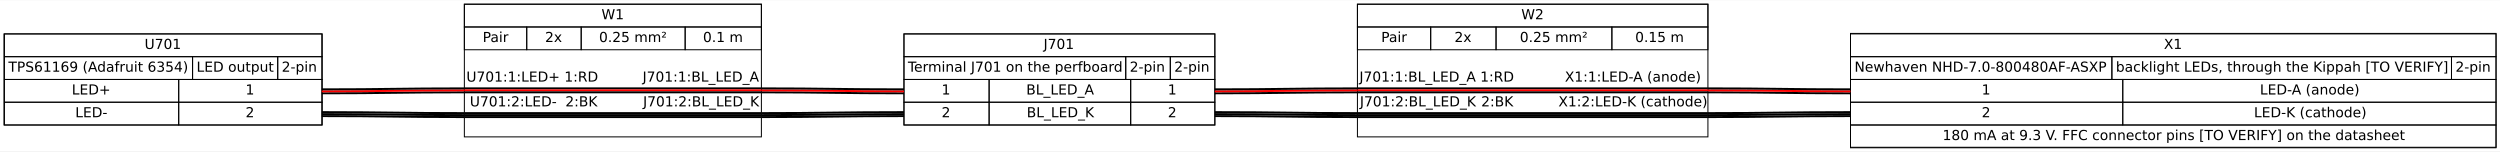
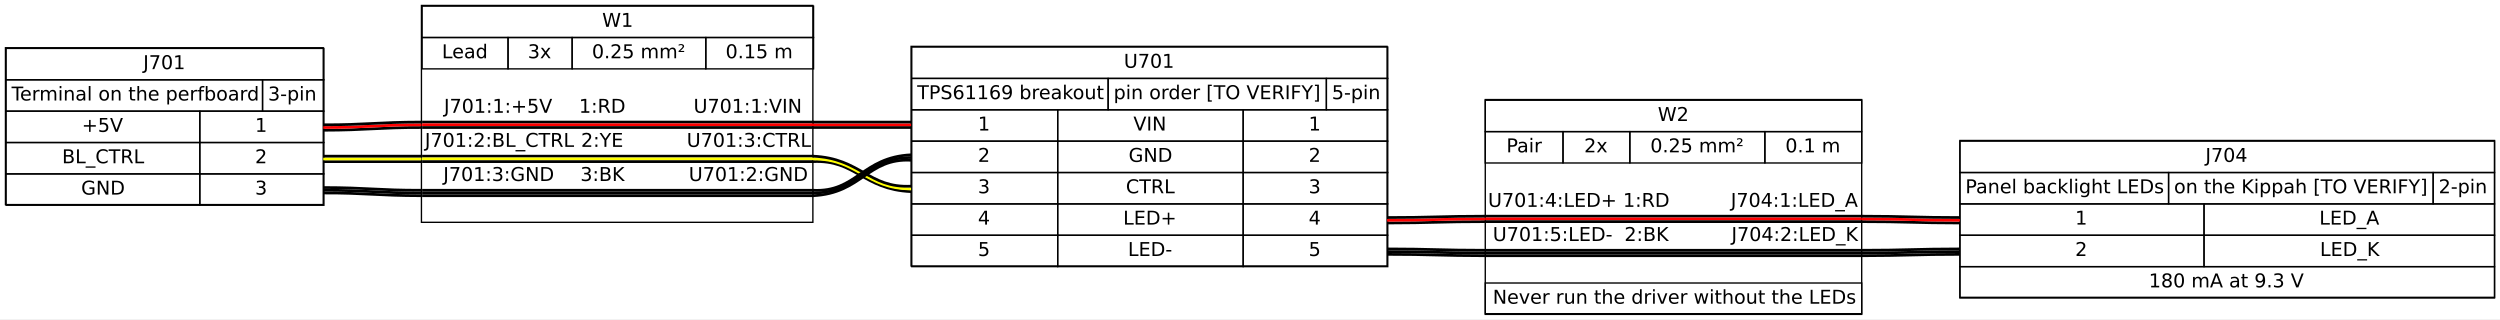
- <svg xmlns="http://www.w3.org/2000/svg" width="2525pt" height="153pt" viewBox="0.00 0.00 2525.00 152.50">
-   <g id="graph0" class="graph" transform="scale(1 1) rotate(0) translate(4 148.5)">
-     <polygon fill="#ffffff" stroke="transparent" points="-4,4 -4,-148.5 2521,-148.5 2521,4 -4,4" />
+ <svg xmlns="http://www.w3.org/2000/svg" width="1833pt" height="234pt" viewBox="0.00 0.00 1833.00 234.00">
+   <g id="graph0" class="graph" transform="scale(1 1) rotate(0) translate(4 230)">
+     <polygon fill="#ffffff" stroke="transparent" points="-4,4 -4,-230 1829,-230 1829,4 -4,4" />
    <g id="node1" class="node">
-       <polygon fill="#ffffff" stroke="black" points="321,-114.5 0,-114.5 0,-22.5 321,-22.5 321,-114.5" />
-       <polygon fill="none" stroke="black" points="0.5,-91.5 0.5,-114.5 321.5,-114.5 321.5,-91.5 0.5,-91.5" />
-       <text text-anchor="start" x="142" y="-99.3" font-family="DejaVu Sans" font-size="14.00">U701</text>
-       <polygon fill="none" stroke="black" points="0.5,-68.5 0.5,-91.5 190.5,-91.5 190.5,-68.5 0.5,-68.5" />
-       <text text-anchor="start" x="4.5" y="-76.3" font-family="DejaVu Sans" font-size="14.00">TPS61169 (Adafruit 6354)</text>
-       <polygon fill="none" stroke="black" points="190.5,-68.5 190.5,-91.5 276.5,-91.5 276.5,-68.5 190.5,-68.5" />
-       <text text-anchor="start" x="194.5" y="-76.3" font-family="DejaVu Sans" font-size="14.00">LED output</text>
-       <polygon fill="none" stroke="black" points="276.5,-68.5 276.5,-91.5 321.5,-91.5 321.5,-68.5 276.5,-68.5" />
-       <text text-anchor="start" x="280.5" y="-76.3" font-family="DejaVu Sans" font-size="14.00">2-pin</text>
-       <polygon fill="none" stroke="black" points="0.5,-45.5 0.5,-68.5 176.5,-68.5 176.5,-45.5 0.5,-45.5" />
-       <text text-anchor="start" x="68.5" y="-53.3" font-family="DejaVu Sans" font-size="14.00">LED+</text>
-       <polygon fill="none" stroke="black" points="176.5,-45.5 176.5,-68.5 321.5,-68.5 321.5,-45.5 176.5,-45.5" />
-       <text text-anchor="start" x="244" y="-53.3" font-family="DejaVu Sans" font-size="14.00">1</text>
-       <polygon fill="none" stroke="black" points="0.5,-22.5 0.5,-45.5 176.5,-45.5 176.5,-22.5 0.5,-22.5" />
-       <text text-anchor="start" x="72" y="-30.3" font-family="DejaVu Sans" font-size="14.00">LED-</text>
-       <polygon fill="none" stroke="black" points="176.5,-22.5 176.5,-45.5 321.5,-45.5 321.5,-22.5 176.5,-22.5" />
-       <text text-anchor="start" x="244" y="-30.3" font-family="DejaVu Sans" font-size="14.00">2</text>
+       <polygon fill="#ffffff" stroke="black" points="233,-195 0,-195 0,-80 233,-80 233,-195" />
+       <polygon fill="none" stroke="black" points="0.5,-171.5 0.5,-194.5 233.5,-194.5 233.5,-171.5 0.5,-171.5" />
+       <text text-anchor="start" x="101" y="-179.3" font-family="DejaVu Sans" font-size="14.00">J701</text>
+       <polygon fill="none" stroke="black" points="0.5,-148.5 0.5,-171.5 188.5,-171.5 188.5,-148.5 0.5,-148.5" />
+       <text text-anchor="start" x="4.5" y="-156.3" font-family="DejaVu Sans" font-size="14.00">Terminal on the perfboard</text>
+       <polygon fill="none" stroke="black" points="188.5,-148.5 188.5,-171.5 233.5,-171.5 233.5,-148.5 188.5,-148.5" />
+       <text text-anchor="start" x="192.5" y="-156.3" font-family="DejaVu Sans" font-size="14.00">3-pin</text>
+       <polygon fill="none" stroke="black" points="0.5,-125.5 0.5,-148.5 142.5,-148.5 142.5,-125.5 0.5,-125.5" />
+       <text text-anchor="start" x="56" y="-133.3" font-family="DejaVu Sans" font-size="14.00">+5V</text>
+       <polygon fill="none" stroke="black" points="142.5,-125.5 142.5,-148.5 233.5,-148.5 233.5,-125.5 142.5,-125.5" />
+       <text text-anchor="start" x="183" y="-133.3" font-family="DejaVu Sans" font-size="14.00">1</text>
+       <polygon fill="none" stroke="black" points="0.5,-102.5 0.5,-125.5 142.5,-125.5 142.5,-102.5 0.5,-102.5" />
+       <text text-anchor="start" x="41.5" y="-110.3" font-family="DejaVu Sans" font-size="14.00">BL_CTRL</text>
+       <polygon fill="none" stroke="black" points="142.5,-102.5 142.5,-125.5 233.5,-125.5 233.5,-102.5 142.5,-102.5" />
+       <text text-anchor="start" x="183" y="-110.3" font-family="DejaVu Sans" font-size="14.00">2</text>
+       <polygon fill="none" stroke="black" points="0.5,-79.5 0.5,-102.5 142.5,-102.5 142.5,-79.5 0.5,-79.5" />
+       <text text-anchor="start" x="55.5" y="-87.3" font-family="DejaVu Sans" font-size="14.00">GND</text>
+       <polygon fill="none" stroke="black" points="142.5,-79.5 142.5,-102.5 233.5,-102.5 233.5,-79.5 142.5,-79.5" />
+       <text text-anchor="start" x="183" y="-87.3" font-family="DejaVu Sans" font-size="14.00">3</text>
    </g>
    <g id="node4" class="node">
-       <polygon fill="#ffffff" stroke="black" points="765,-144.5 465,-144.5 465,-10.5 765,-10.5 765,-144.5" />
-       <polygon fill="none" stroke="black" points="465,-121.5 465,-144.5 765,-144.5 765,-121.5 465,-121.5" />
-       <text text-anchor="start" x="603.5" y="-129.3" font-family="DejaVu Sans" font-size="14.00">W1</text>
-       <polygon fill="none" stroke="black" points="465,-98.5 465,-121.5 528,-121.5 528,-98.5 465,-98.5" />
-       <text text-anchor="start" x="483.5" y="-106.3" font-family="DejaVu Sans" font-size="14.00">Pair</text>
-       <polygon fill="none" stroke="black" points="528,-98.5 528,-121.5 583,-121.5 583,-98.5 528,-98.5" />
-       <text text-anchor="start" x="546.5" y="-106.3" font-family="DejaVu Sans" font-size="14.00">2x</text>
-       <polygon fill="none" stroke="black" points="583,-98.5 583,-121.5 688,-121.5 688,-98.5 583,-98.5" />
-       <text text-anchor="start" x="601" y="-106.3" font-family="DejaVu Sans" font-size="14.00">0.25 mm²</text>
-       <polygon fill="none" stroke="black" points="688,-98.5 688,-121.5 765,-121.5 765,-98.5 688,-98.5" />
-       <text text-anchor="start" x="706" y="-106.3" font-family="DejaVu Sans" font-size="14.00">0.1 m</text>
-       <text text-anchor="start" x="512" y="-85.3" font-family="DejaVu Sans" font-size="14.00"> </text>
-       <text text-anchor="start" x="467" y="-66.3" font-family="DejaVu Sans" font-size="14.00">U701:1:LED+</text>
-       <text text-anchor="start" x="566" y="-66.3" font-family="DejaVu Sans" font-size="14.00">     1:RD    </text>
-       <text text-anchor="start" x="645" y="-66.3" font-family="DejaVu Sans" font-size="14.00">J701:1:BL_LED_A</text>
-       <polygon fill="#000000" stroke="transparent" points="465,-58.5 465,-60.5 765,-60.5 765,-58.5 465,-58.5" />
-       <polygon fill="#ff0000" stroke="transparent" points="465,-56.5 465,-58.5 765,-58.5 765,-56.5 465,-56.5" />
-       <polygon fill="#000000" stroke="transparent" points="465,-54.5 465,-56.5 765,-56.5 765,-54.5 465,-54.5" />
-       <text text-anchor="start" x="470.5" y="-41.3" font-family="DejaVu Sans" font-size="14.00">U701:2:LED-</text>
-       <text text-anchor="start" x="567" y="-41.3" font-family="DejaVu Sans" font-size="14.00">     2:BK    </text>
-       <text text-anchor="start" x="645.5" y="-41.3" font-family="DejaVu Sans" font-size="14.00">J701:2:BL_LED_K</text>
-       <polygon fill="#000000" stroke="transparent" points="465,-33.5 465,-35.5 765,-35.5 765,-33.5 465,-33.5" />
-       <polygon fill="#000000" stroke="transparent" points="465,-31.5 465,-33.5 765,-33.5 765,-31.5 465,-31.5" />
-       <polygon fill="#000000" stroke="transparent" points="465,-29.5 465,-31.5 765,-31.5 765,-29.5 465,-29.5" />
-       <text text-anchor="start" x="512" y="-16.3" font-family="DejaVu Sans" font-size="14.00"> </text>
+       <polygon fill="#ffffff" stroke="black" points="592,-226 305,-226 305,-67 592,-67 592,-226" />
+       <polygon fill="none" stroke="black" points="305.5,-202.5 305.5,-225.5 592.5,-225.5 592.5,-202.5 305.5,-202.5" />
+       <text text-anchor="start" x="437.5" y="-210.3" font-family="DejaVu Sans" font-size="14.00">W1</text>
+       <polygon fill="none" stroke="black" points="305.5,-179.5 305.5,-202.5 368.5,-202.5 368.5,-179.5 305.5,-179.5" />
+       <text text-anchor="start" x="320" y="-187.3" font-family="DejaVu Sans" font-size="14.00">Lead</text>
+       <polygon fill="none" stroke="black" points="368.5,-179.5 368.5,-202.5 415.5,-202.5 415.5,-179.5 368.5,-179.5" />
+       <text text-anchor="start" x="383" y="-187.3" font-family="DejaVu Sans" font-size="14.00">3x</text>
+       <polygon fill="none" stroke="black" points="415.5,-179.5 415.5,-202.5 513.5,-202.5 513.5,-179.5 415.5,-179.5" />
+       <text text-anchor="start" x="430" y="-187.3" font-family="DejaVu Sans" font-size="14.00">0.25 mm²</text>
+       <polygon fill="none" stroke="black" points="513.5,-179.5 513.5,-202.5 592.5,-202.5 592.5,-179.5 513.5,-179.5" />
+       <text text-anchor="start" x="528" y="-187.3" font-family="DejaVu Sans" font-size="14.00">0.15 m</text>
+       <text text-anchor="start" x="359.5" y="-166.3" font-family="DejaVu Sans" font-size="14.00"> </text>
+       <text text-anchor="start" x="321.5" y="-147.3" font-family="DejaVu Sans" font-size="14.00">J701:1:+5V</text>
+       <text text-anchor="start" x="420.5" y="-147.3" font-family="DejaVu Sans" font-size="14.00">     1:RD    </text>
+       <text text-anchor="start" x="504.5" y="-147.3" font-family="DejaVu Sans" font-size="14.00">U701:1:VIN</text>
+       <polygon fill="#000000" stroke="transparent" points="305.5,-139.5 305.5,-141.5 592.5,-141.5 592.5,-139.5 305.5,-139.5" />
+       <polygon fill="#ff0000" stroke="transparent" points="305.5,-137.5 305.5,-139.5 592.5,-139.5 592.5,-137.5 305.5,-137.5" />
+       <polygon fill="#000000" stroke="transparent" points="305.5,-135.5 305.5,-137.5 592.5,-137.5 592.5,-135.5 305.5,-135.5" />
+       <text text-anchor="start" x="307.5" y="-122.3" font-family="DejaVu Sans" font-size="14.00">J701:2:BL_CTRL</text>
+       <text text-anchor="start" x="422" y="-122.3" font-family="DejaVu Sans" font-size="14.00">     2:YE    </text>
+       <text text-anchor="start" x="499.5" y="-122.3" font-family="DejaVu Sans" font-size="14.00">U701:3:CTRL</text>
+       <polygon fill="#000000" stroke="transparent" points="305.5,-114.5 305.5,-116.5 592.5,-116.5 592.5,-114.5 305.5,-114.5" />
+       <polygon fill="#ffff00" stroke="transparent" points="305.5,-112.5 305.5,-114.5 592.5,-114.5 592.5,-112.5 305.5,-112.5" />
+       <polygon fill="#000000" stroke="transparent" points="305.5,-110.5 305.5,-112.5 592.5,-112.5 592.5,-110.5 305.5,-110.5" />
+       <text text-anchor="start" x="321" y="-97.3" font-family="DejaVu Sans" font-size="14.00">J701:3:GND</text>
+       <text text-anchor="start" x="421.5" y="-97.3" font-family="DejaVu Sans" font-size="14.00">     3:BK    </text>
+       <text text-anchor="start" x="501" y="-97.3" font-family="DejaVu Sans" font-size="14.00">U701:2:GND</text>
+       <polygon fill="#000000" stroke="transparent" points="305.5,-89.5 305.5,-91.5 592.5,-91.5 592.5,-89.5 305.5,-89.5" />
+       <polygon fill="#000000" stroke="transparent" points="305.5,-87.5 305.5,-89.5 592.5,-89.5 592.5,-87.5 305.5,-87.5" />
+       <polygon fill="#000000" stroke="transparent" points="305.5,-85.5 305.5,-87.5 592.5,-87.5 592.5,-85.5 305.5,-85.5" />
+       <text text-anchor="start" x="359.5" y="-72.3" font-family="DejaVu Sans" font-size="14.00"> </text>
    </g>
    <g id="edge1" class="edge">
-       <path fill="none" stroke="#000000" stroke-width="2" d="M321,-54.5C385.13,-54.5 401.12,-55.5 465,-55.5" />
-       <path fill="none" stroke="#ff0000" stroke-width="2" d="M321,-56.5C385,-56.5 401,-57.5 465,-57.5" />
-       <path fill="none" stroke="#000000" stroke-width="2" d="M321,-58.5C384.88,-58.5 400.87,-59.5 465,-59.5" />
+       <path fill="none" stroke="#000000" stroke-width="2" d="M233,-134.5C265.5,-134.56 273.47,-136.56 305,-136.5" />
+       <path fill="none" stroke="#ff0000" stroke-width="2" d="M233,-136.5C265.01,-136.5 272.99,-138.5 305,-138.5" />
+       <path fill="none" stroke="#000000" stroke-width="2" d="M233,-138.5C264.53,-138.44 272.5,-140.44 305,-140.5" />
    </g>
    <g id="edge3" class="edge">
-       <path fill="none" stroke="#000000" stroke-width="2" d="M321,-31.5C384.88,-31.5 400.87,-30.5 465,-30.5" />
-       <path fill="none" stroke="#000000" stroke-width="2" d="M321,-33.5C385,-33.5 401,-32.5 465,-32.5" />
-       <path fill="none" stroke="#000000" stroke-width="2" d="M321,-35.5C385.13,-35.5 401.12,-34.5 465,-34.5" />
+       <path fill="none" stroke="#000000" stroke-width="2" d="M233,-111.5C265,-111.5 273,-111.5 305,-111.5" />
+       <path fill="none" stroke="#ffff00" stroke-width="2" d="M233,-113.5C265,-113.5 273,-113.5 305,-113.5" />
+       <path fill="none" stroke="#000000" stroke-width="2" d="M233,-115.5C265,-115.5 273,-115.5 305,-115.5" />
+     </g>
+     <g id="edge5" class="edge">
+       <path fill="none" stroke="#000000" stroke-width="2" d="M233,-88.5C264.53,-88.56 272.5,-86.56 305,-86.5" />
+       <path fill="none" stroke="#000000" stroke-width="2" d="M233,-90.5C265.01,-90.5 272.99,-88.5 305,-88.5" />
+       <path fill="none" stroke="#000000" stroke-width="2" d="M233,-92.5C265.5,-92.44 273.47,-90.44 305,-90.5" />
    </g>
    <g id="node2" class="node">
-       <polygon fill="#ffffff" stroke="black" points="1223,-114.5 909,-114.5 909,-22.5 1223,-22.5 1223,-114.5" />
-       <polygon fill="none" stroke="black" points="909,-91.5 909,-114.5 1223,-114.5 1223,-91.5 909,-91.5" />
-       <text text-anchor="start" x="1050" y="-99.3" font-family="DejaVu Sans" font-size="14.00">J701</text>
-       <polygon fill="none" stroke="black" points="909,-68.5 909,-91.5 1133,-91.5 1133,-68.5 909,-68.5" />
-       <text text-anchor="start" x="913" y="-76.3" font-family="DejaVu Sans" font-size="14.00">Terminal J701 on the perfboard</text>
-       <polygon fill="none" stroke="black" points="1133,-68.5 1133,-91.5 1178,-91.5 1178,-68.5 1133,-68.5" />
-       <text text-anchor="start" x="1137" y="-76.3" font-family="DejaVu Sans" font-size="14.00">2-pin</text>
-       <polygon fill="none" stroke="black" points="1178,-68.5 1178,-91.5 1223,-91.5 1223,-68.5 1178,-68.5" />
-       <text text-anchor="start" x="1182" y="-76.3" font-family="DejaVu Sans" font-size="14.00">2-pin</text>
-       <polygon fill="none" stroke="black" points="909,-45.5 909,-68.5 995,-68.5 995,-45.5 909,-45.5" />
-       <text text-anchor="start" x="947" y="-53.3" font-family="DejaVu Sans" font-size="14.00">1</text>
-       <polygon fill="none" stroke="black" points="995,-45.5 995,-68.5 1138,-68.5 1138,-45.5 995,-45.5" />
-       <text text-anchor="start" x="1032.5" y="-53.3" font-family="DejaVu Sans" font-size="14.00">BL_LED_A</text>
-       <polygon fill="none" stroke="black" points="1138,-45.5 1138,-68.5 1223,-68.5 1223,-45.5 1138,-45.5" />
-       <text text-anchor="start" x="1175.5" y="-53.3" font-family="DejaVu Sans" font-size="14.00">1</text>
-       <polygon fill="none" stroke="black" points="909,-22.5 909,-45.5 995,-45.5 995,-22.5 909,-22.5" />
-       <text text-anchor="start" x="947" y="-30.3" font-family="DejaVu Sans" font-size="14.00">2</text>
-       <polygon fill="none" stroke="black" points="995,-22.5 995,-45.5 1138,-45.5 1138,-22.5 995,-22.5" />
-       <text text-anchor="start" x="1033" y="-30.3" font-family="DejaVu Sans" font-size="14.00">BL_LED_K</text>
-       <polygon fill="none" stroke="black" points="1138,-22.5 1138,-45.5 1223,-45.5 1223,-22.5 1138,-22.5" />
-       <text text-anchor="start" x="1175.5" y="-30.3" font-family="DejaVu Sans" font-size="14.00">2</text>
+       <polygon fill="#ffffff" stroke="black" points="1013,-196 664,-196 664,-35 1013,-35 1013,-196" />
+       <polygon fill="none" stroke="black" points="664.5,-172.5 664.5,-195.5 1013.5,-195.5 1013.5,-172.5 664.5,-172.5" />
+       <text text-anchor="start" x="820" y="-180.3" font-family="DejaVu Sans" font-size="14.00">U701</text>
+       <polygon fill="none" stroke="black" points="664.5,-149.5 664.5,-172.5 808.5,-172.5 808.5,-149.5 664.5,-149.5" />
+       <text text-anchor="start" x="668.5" y="-157.3" font-family="DejaVu Sans" font-size="14.00">TPS61169 breakout</text>
+       <polygon fill="none" stroke="black" points="808.5,-149.5 808.5,-172.5 968.5,-172.5 968.5,-149.5 808.5,-149.5" />
+       <text text-anchor="start" x="812.5" y="-157.3" font-family="DejaVu Sans" font-size="14.00">pin order [TO VERIFY]</text>
+       <polygon fill="none" stroke="black" points="968.5,-149.5 968.5,-172.5 1013.5,-172.5 1013.5,-149.5 968.5,-149.5" />
+       <text text-anchor="start" x="972.5" y="-157.3" font-family="DejaVu Sans" font-size="14.00">5-pin</text>
+       <polygon fill="none" stroke="black" points="664.5,-126.5 664.5,-149.5 771.5,-149.5 771.5,-126.5 664.5,-126.5" />
+       <text text-anchor="start" x="713" y="-134.3" font-family="DejaVu Sans" font-size="14.00">1</text>
+       <polygon fill="none" stroke="black" points="771.5,-126.5 771.5,-149.5 907.5,-149.5 907.5,-126.5 771.5,-126.5" />
+       <text text-anchor="start" x="827" y="-134.3" font-family="DejaVu Sans" font-size="14.00">VIN</text>
+       <polygon fill="none" stroke="black" points="907.5,-126.5 907.5,-149.5 1013.5,-149.5 1013.5,-126.5 907.5,-126.5" />
+       <text text-anchor="start" x="955.5" y="-134.3" font-family="DejaVu Sans" font-size="14.00">1</text>
+       <polygon fill="none" stroke="black" points="664.5,-103.5 664.5,-126.5 771.5,-126.5 771.5,-103.5 664.5,-103.5" />
+       <text text-anchor="start" x="713" y="-111.3" font-family="DejaVu Sans" font-size="14.00">2</text>
+       <polygon fill="none" stroke="black" points="771.5,-103.5 771.5,-126.5 907.5,-126.5 907.5,-103.5 771.5,-103.5" />
+       <text text-anchor="start" x="823.5" y="-111.3" font-family="DejaVu Sans" font-size="14.00">GND</text>
+       <polygon fill="none" stroke="black" points="907.5,-103.5 907.5,-126.5 1013.5,-126.5 1013.5,-103.5 907.5,-103.5" />
+       <text text-anchor="start" x="955.5" y="-111.3" font-family="DejaVu Sans" font-size="14.00">2</text>
+       <polygon fill="none" stroke="black" points="664.5,-80.5 664.5,-103.5 771.5,-103.5 771.5,-80.5 664.5,-80.5" />
+       <text text-anchor="start" x="713" y="-88.3" font-family="DejaVu Sans" font-size="14.00">3</text>
+       <polygon fill="none" stroke="black" points="771.5,-80.5 771.5,-103.5 907.5,-103.5 907.5,-80.5 771.5,-80.5" />
+       <text text-anchor="start" x="821.5" y="-88.3" font-family="DejaVu Sans" font-size="14.00">CTRL</text>
+       <polygon fill="none" stroke="black" points="907.5,-80.5 907.5,-103.5 1013.5,-103.5 1013.5,-80.5 907.5,-80.5" />
+       <text text-anchor="start" x="955.5" y="-88.3" font-family="DejaVu Sans" font-size="14.00">3</text>
+       <polygon fill="none" stroke="black" points="664.5,-57.5 664.5,-80.5 771.5,-80.5 771.5,-57.5 664.5,-57.5" />
+       <text text-anchor="start" x="713" y="-65.3" font-family="DejaVu Sans" font-size="14.00">4</text>
+       <polygon fill="none" stroke="black" points="771.5,-57.5 771.5,-80.5 907.5,-80.5 907.5,-57.5 771.5,-57.5" />
+       <text text-anchor="start" x="819.5" y="-65.3" font-family="DejaVu Sans" font-size="14.00">LED+</text>
+       <polygon fill="none" stroke="black" points="907.5,-57.5 907.5,-80.5 1013.5,-80.5 1013.5,-57.5 907.5,-57.5" />
+       <text text-anchor="start" x="955.5" y="-65.3" font-family="DejaVu Sans" font-size="14.00">4</text>
+       <polygon fill="none" stroke="black" points="664.5,-34.5 664.5,-57.5 771.5,-57.5 771.5,-34.5 664.5,-34.5" />
+       <text text-anchor="start" x="713" y="-42.3" font-family="DejaVu Sans" font-size="14.00">5</text>
+       <polygon fill="none" stroke="black" points="771.5,-34.5 771.5,-57.5 907.5,-57.5 907.5,-34.5 771.5,-34.5" />
+       <text text-anchor="start" x="823" y="-42.3" font-family="DejaVu Sans" font-size="14.00">LED-</text>
+       <polygon fill="none" stroke="black" points="907.5,-34.5 907.5,-57.5 1013.5,-57.5 1013.5,-34.5 907.5,-34.5" />
+       <text text-anchor="start" x="955.5" y="-42.3" font-family="DejaVu Sans" font-size="14.00">5</text>
    </g>
    <g id="node5" class="node">
-       <polygon fill="#ffffff" stroke="black" points="1721,-144.5 1367,-144.5 1367,-10.5 1721,-10.5 1721,-144.5" />
-       <polygon fill="none" stroke="black" points="1367,-121.5 1367,-144.5 1721,-144.5 1721,-121.5 1367,-121.5" />
-       <text text-anchor="start" x="1532.5" y="-129.3" font-family="DejaVu Sans" font-size="14.00">W2</text>
-       <polygon fill="none" stroke="black" points="1367,-98.5 1367,-121.5 1441,-121.5 1441,-98.5 1367,-98.5" />
-       <text text-anchor="start" x="1391" y="-106.3" font-family="DejaVu Sans" font-size="14.00">Pair</text>
-       <polygon fill="none" stroke="black" points="1441,-98.5 1441,-121.5 1507,-121.5 1507,-98.5 1441,-98.5" />
-       <text text-anchor="start" x="1465" y="-106.3" font-family="DejaVu Sans" font-size="14.00">2x</text>
-       <polygon fill="none" stroke="black" points="1507,-98.5 1507,-121.5 1624,-121.5 1624,-98.5 1507,-98.5" />
-       <text text-anchor="start" x="1531" y="-106.3" font-family="DejaVu Sans" font-size="14.00">0.25 mm²</text>
-       <polygon fill="none" stroke="black" points="1624,-98.5 1624,-121.5 1721,-121.5 1721,-98.5 1624,-98.5" />
-       <text text-anchor="start" x="1647.5" y="-106.3" font-family="DejaVu Sans" font-size="14.00">0.15 m</text>
-       <text text-anchor="start" x="1425.5" y="-85.3" font-family="DejaVu Sans" font-size="14.00"> </text>
-       <text text-anchor="start" x="1369" y="-66.3" font-family="DejaVu Sans" font-size="14.00">J701:1:BL_LED_A</text>
-       <text text-anchor="start" x="1491" y="-66.3" font-family="DejaVu Sans" font-size="14.00">     1:RD    </text>
-       <text text-anchor="start" x="1576.5" y="-66.3" font-family="DejaVu Sans" font-size="14.00">X1:1:LED-A (anode)</text>
-       <polygon fill="#000000" stroke="transparent" points="1367,-58.5 1367,-60.5 1721,-60.5 1721,-58.5 1367,-58.5" />
-       <polygon fill="#ff0000" stroke="transparent" points="1367,-56.5 1367,-58.5 1721,-58.5 1721,-56.5 1367,-56.5" />
-       <polygon fill="#000000" stroke="transparent" points="1367,-54.5 1367,-56.5 1721,-56.5 1721,-54.5 1367,-54.5" />
-       <text text-anchor="start" x="1369.5" y="-41.3" font-family="DejaVu Sans" font-size="14.00">J701:2:BL_LED_K</text>
-       <text text-anchor="start" x="1492" y="-41.3" font-family="DejaVu Sans" font-size="14.00">     2:BK    </text>
-       <text text-anchor="start" x="1570" y="-41.3" font-family="DejaVu Sans" font-size="14.00">X1:2:LED-K (cathode)</text>
-       <polygon fill="#000000" stroke="transparent" points="1367,-33.5 1367,-35.5 1721,-35.5 1721,-33.5 1367,-33.5" />
-       <polygon fill="#000000" stroke="transparent" points="1367,-31.5 1367,-33.5 1721,-33.5 1721,-31.5 1367,-31.5" />
-       <polygon fill="#000000" stroke="transparent" points="1367,-29.5 1367,-31.5 1721,-31.5 1721,-29.5 1367,-29.5" />
-       <text text-anchor="start" x="1425.5" y="-16.3" font-family="DejaVu Sans" font-size="14.00"> </text>
-     </g>
-     <g id="edge5" class="edge">
-       <path fill="none" stroke="#000000" stroke-width="2" d="M1223,-54.5C1287.13,-54.5 1303.12,-55.5 1367,-55.5" />
-       <path fill="none" stroke="#ff0000" stroke-width="2" d="M1223,-56.5C1287,-56.5 1303,-57.5 1367,-57.5" />
-       <path fill="none" stroke="#000000" stroke-width="2" d="M1223,-58.5C1286.88,-58.5 1302.87,-59.5 1367,-59.5" />
+       <polygon fill="#ffffff" stroke="black" points="1361,-157 1085,-157 1085,0 1361,0 1361,-157" />
+       <polygon fill="none" stroke="black" points="1085,-133.5 1085,-156.5 1361,-156.5 1361,-133.5 1085,-133.5" />
+       <text text-anchor="start" x="1211.5" y="-141.3" font-family="DejaVu Sans" font-size="14.00">W2</text>
+       <polygon fill="none" stroke="black" points="1085,-110.5 1085,-133.5 1142,-133.5 1142,-110.5 1085,-110.5" />
+       <text text-anchor="start" x="1100.5" y="-118.3" font-family="DejaVu Sans" font-size="14.00">Pair</text>
+       <polygon fill="none" stroke="black" points="1142,-110.5 1142,-133.5 1191,-133.5 1191,-110.5 1142,-110.5" />
+       <text text-anchor="start" x="1157.5" y="-118.3" font-family="DejaVu Sans" font-size="14.00">2x</text>
+       <polygon fill="none" stroke="black" points="1191,-110.5 1191,-133.5 1290,-133.5 1290,-110.5 1191,-110.5" />
+       <text text-anchor="start" x="1206" y="-118.3" font-family="DejaVu Sans" font-size="14.00">0.25 mm²</text>
+       <polygon fill="none" stroke="black" points="1290,-110.5 1290,-133.5 1361,-133.5 1361,-110.5 1290,-110.5" />
+       <text text-anchor="start" x="1305" y="-118.3" font-family="DejaVu Sans" font-size="14.00">0.1 m</text>
+       <text text-anchor="start" x="1132" y="-97.3" font-family="DejaVu Sans" font-size="14.00"> </text>
+       <text text-anchor="start" x="1087" y="-78.3" font-family="DejaVu Sans" font-size="14.00">U701:4:LED+</text>
+       <text text-anchor="start" x="1186" y="-78.3" font-family="DejaVu Sans" font-size="14.00">     1:RD    </text>
+       <text text-anchor="start" x="1265" y="-78.3" font-family="DejaVu Sans" font-size="14.00">J704:1:LED_A</text>
+       <polygon fill="#000000" stroke="transparent" points="1085,-70.5 1085,-72.5 1361,-72.5 1361,-70.5 1085,-70.5" />
+       <polygon fill="#ff0000" stroke="transparent" points="1085,-68.5 1085,-70.5 1361,-70.5 1361,-68.5 1085,-68.5" />
+       <polygon fill="#000000" stroke="transparent" points="1085,-66.5 1085,-68.5 1361,-68.5 1361,-66.5 1085,-66.5" />
+       <text text-anchor="start" x="1090.5" y="-53.3" font-family="DejaVu Sans" font-size="14.00">U701:5:LED-</text>
+       <text text-anchor="start" x="1187" y="-53.3" font-family="DejaVu Sans" font-size="14.00">     2:BK    </text>
+       <text text-anchor="start" x="1265.5" y="-53.3" font-family="DejaVu Sans" font-size="14.00">J704:2:LED_K</text>
+       <polygon fill="#000000" stroke="transparent" points="1085,-45.5 1085,-47.5 1361,-47.5 1361,-45.5 1085,-45.5" />
+       <polygon fill="#000000" stroke="transparent" points="1085,-43.5 1085,-45.5 1361,-45.5 1361,-43.5 1085,-43.5" />
+       <polygon fill="#000000" stroke="transparent" points="1085,-41.5 1085,-43.5 1361,-43.5 1361,-41.5 1085,-41.5" />
+       <text text-anchor="start" x="1132" y="-28.3" font-family="DejaVu Sans" font-size="14.00"> </text>
+       <polygon fill="none" stroke="black" points="1085,0.5 1085,-22.5 1361,-22.5 1361,0.5 1085,0.5" />
+       <text text-anchor="start" x="1090.5" y="-7.3" font-family="DejaVu Sans" font-size="14.00">Never run the driver without the LEDs</text>
    </g>
    <g id="edge7" class="edge">
-       <path fill="none" stroke="#000000" stroke-width="2" d="M1223,-31.5C1286.88,-31.5 1302.87,-30.5 1367,-30.5" />
-       <path fill="none" stroke="#000000" stroke-width="2" d="M1223,-33.5C1287,-33.5 1303,-32.5 1367,-32.5" />
-       <path fill="none" stroke="#000000" stroke-width="2" d="M1223,-35.5C1287.13,-35.5 1303.12,-34.5 1367,-34.5" />
+       <path fill="none" stroke="#000000" stroke-width="2" d="M1013,-66.5C1045.25,-66.52 1053.25,-67.52 1085,-67.5" />
+       <path fill="none" stroke="#ff0000" stroke-width="2" d="M1013,-68.5C1045,-68.5 1053,-69.5 1085,-69.5" />
+       <path fill="none" stroke="#000000" stroke-width="2" d="M1013,-70.5C1044.75,-70.48 1052.75,-71.48 1085,-71.5" />
+     </g>
+     <g id="edge9" class="edge">
+       <path fill="none" stroke="#000000" stroke-width="2" d="M1013,-43.5C1044.75,-43.52 1052.75,-42.52 1085,-42.5" />
+       <path fill="none" stroke="#000000" stroke-width="2" d="M1013,-45.5C1045,-45.5 1053,-44.5 1085,-44.5" />
+       <path fill="none" stroke="#000000" stroke-width="2" d="M1013,-47.5C1045.25,-47.48 1053.25,-46.48 1085,-46.5" />
    </g>
    <g id="node3" class="node">
-       <polygon fill="#ffffff" stroke="black" points="2517,-115 1865,-115 1865,0 2517,0 2517,-115" />
-       <polygon fill="none" stroke="black" points="1865,-91.5 1865,-114.5 2517,-114.5 2517,-91.5 1865,-91.5" />
-       <text text-anchor="start" x="2181.5" y="-99.3" font-family="DejaVu Sans" font-size="14.00">X1</text>
-       <polygon fill="none" stroke="black" points="1865,-68.5 1865,-91.5 2129,-91.5 2129,-68.5 1865,-68.5" />
-       <text text-anchor="start" x="1869" y="-76.3" font-family="DejaVu Sans" font-size="14.00">Newhaven NHD-7.0-800480AF-ASXP</text>
-       <polygon fill="none" stroke="black" points="2129,-68.5 2129,-91.5 2472,-91.5 2472,-68.5 2129,-68.5" />
-       <text text-anchor="start" x="2133" y="-76.3" font-family="DejaVu Sans" font-size="14.00">backlight LEDs, through the Kippah [TO VERIFY]</text>
-       <polygon fill="none" stroke="black" points="2472,-68.5 2472,-91.5 2517,-91.5 2517,-68.5 2472,-68.5" />
-       <text text-anchor="start" x="2476" y="-76.3" font-family="DejaVu Sans" font-size="14.00">2-pin</text>
-       <polygon fill="none" stroke="black" points="1865,-45.5 1865,-68.5 2140,-68.5 2140,-45.5 1865,-45.5" />
-       <text text-anchor="start" x="1997.5" y="-53.3" font-family="DejaVu Sans" font-size="14.00">1</text>
-       <polygon fill="none" stroke="black" points="2140,-45.5 2140,-68.5 2517,-68.5 2517,-45.5 2140,-45.5" />
-       <text text-anchor="start" x="2278.5" y="-53.3" font-family="DejaVu Sans" font-size="14.00">LED-A (anode)</text>
-       <polygon fill="none" stroke="black" points="1865,-22.5 1865,-45.5 2140,-45.5 2140,-22.5 1865,-22.5" />
-       <text text-anchor="start" x="1997.5" y="-30.3" font-family="DejaVu Sans" font-size="14.00">2</text>
-       <polygon fill="none" stroke="black" points="2140,-22.5 2140,-45.5 2517,-45.5 2517,-22.5 2140,-22.5" />
-       <text text-anchor="start" x="2272.5" y="-30.3" font-family="DejaVu Sans" font-size="14.00">LED-K (cathode)</text>
-       <polygon fill="none" stroke="black" points="1865,0.5 1865,-22.5 2517,-22.5 2517,0.5 1865,0.5" />
-       <text text-anchor="start" x="1958" y="-7.3" font-family="DejaVu Sans" font-size="14.00">180 mA at 9.3 V. FFC connector pins [TO VERIFY] on the datasheet</text>
+       <polygon fill="#ffffff" stroke="black" points="1825,-127 1433,-127 1433,-12 1825,-12 1825,-127" />
+       <polygon fill="none" stroke="black" points="1433,-103.5 1433,-126.5 1825,-126.5 1825,-103.5 1433,-103.5" />
+       <text text-anchor="start" x="1613" y="-111.3" font-family="DejaVu Sans" font-size="14.00">J704</text>
+       <polygon fill="none" stroke="black" points="1433,-80.5 1433,-103.5 1586,-103.5 1586,-80.5 1433,-80.5" />
+       <text text-anchor="start" x="1437" y="-88.3" font-family="DejaVu Sans" font-size="14.00">Panel backlight LEDs</text>
+       <polygon fill="none" stroke="black" points="1586,-80.5 1586,-103.5 1780,-103.5 1780,-80.5 1586,-80.5" />
+       <text text-anchor="start" x="1590" y="-88.3" font-family="DejaVu Sans" font-size="14.00">on the Kippah [TO VERIFY]</text>
+       <polygon fill="none" stroke="black" points="1780,-80.5 1780,-103.5 1825,-103.5 1825,-80.5 1780,-80.5" />
+       <text text-anchor="start" x="1784" y="-88.3" font-family="DejaVu Sans" font-size="14.00">2-pin</text>
+       <polygon fill="none" stroke="black" points="1433,-57.5 1433,-80.5 1612,-80.5 1612,-57.5 1433,-57.5" />
+       <text text-anchor="start" x="1517.5" y="-65.3" font-family="DejaVu Sans" font-size="14.00">1</text>
+       <polygon fill="none" stroke="black" points="1612,-57.5 1612,-80.5 1825,-80.5 1825,-57.5 1612,-57.5" />
+       <text text-anchor="start" x="1696.5" y="-65.3" font-family="DejaVu Sans" font-size="14.00">LED_A</text>
+       <polygon fill="none" stroke="black" points="1433,-34.5 1433,-57.5 1612,-57.5 1612,-34.5 1433,-34.5" />
+       <text text-anchor="start" x="1517.5" y="-42.3" font-family="DejaVu Sans" font-size="14.00">2</text>
+       <polygon fill="none" stroke="black" points="1612,-34.5 1612,-57.5 1825,-57.5 1825,-34.5 1612,-34.5" />
+       <text text-anchor="start" x="1697" y="-42.3" font-family="DejaVu Sans" font-size="14.00">LED_K</text>
+       <polygon fill="none" stroke="black" points="1433,-11.5 1433,-34.5 1825,-34.5 1825,-11.5 1433,-11.5" />
+       <text text-anchor="start" x="1571.5" y="-19.3" font-family="DejaVu Sans" font-size="14.00">180 mA at 9.3 V</text>
    </g>
    <g id="edge2" class="edge">
-       <path fill="none" stroke="#000000" stroke-width="2" d="M765,-55.5C828.88,-55.5 844.87,-54.5 909,-54.5" />
-       <path fill="none" stroke="#ff0000" stroke-width="2" d="M765,-57.5C829,-57.5 845,-56.5 909,-56.5" />
-       <path fill="none" stroke="#000000" stroke-width="2" d="M765,-59.5C829.13,-59.5 845.12,-58.5 909,-58.5" />
+       <path fill="none" stroke="#000000" stroke-width="2" d="M592,-136.5C624,-136.5 632,-136.5 664,-136.5" />
+       <path fill="none" stroke="#ff0000" stroke-width="2" d="M592,-138.5C624,-138.5 632,-138.5 664,-138.5" />
+       <path fill="none" stroke="#000000" stroke-width="2" d="M592,-140.5C624,-140.5 632,-140.5 664,-140.5" />
    </g>
    <g id="edge4" class="edge">
-       <path fill="none" stroke="#000000" stroke-width="2" d="M765,-30.5C829.13,-30.5 845.12,-31.5 909,-31.5" />
-       <path fill="none" stroke="#000000" stroke-width="2" d="M765,-32.5C829,-32.5 845,-33.5 909,-33.5" />
-       <path fill="none" stroke="#000000" stroke-width="2" d="M765,-34.5C828.88,-34.5 844.87,-35.5 909,-35.5" />
+       <path fill="none" stroke="#000000" stroke-width="2" d="M592,-111.5C623.51,-113.05 628.59,-91.05 664,-89.5" />
+       <path fill="none" stroke="#ffff00" stroke-width="2" d="M592,-113.5C625.46,-113.5 630.54,-91.5 664,-91.5" />
+       <path fill="none" stroke="#000000" stroke-width="2" d="M592,-115.5C627.41,-113.95 632.49,-91.95 664,-93.5" />
    </g>
    <g id="edge6" class="edge">
-       <path fill="none" stroke="#000000" stroke-width="2" d="M1721,-55.5C1784.88,-55.5 1800.87,-54.5 1865,-54.5" />
-       <path fill="none" stroke="#ff0000" stroke-width="2" d="M1721,-57.5C1785,-57.5 1801,-56.5 1865,-56.5" />
-       <path fill="none" stroke="#000000" stroke-width="2" d="M1721,-59.5C1785.13,-59.5 1801.12,-58.5 1865,-58.5" />
+       <path fill="none" stroke="#000000" stroke-width="2" d="M592,-86.5C628,-88.2 631.95,-114.2 664,-112.5" />
+       <path fill="none" stroke="#000000" stroke-width="2" d="M592,-88.5C626.02,-88.5 629.98,-114.5 664,-114.5" />
+       <path fill="none" stroke="#000000" stroke-width="2" d="M592,-90.5C624.05,-88.8 628,-114.8 664,-116.5" />
    </g>
    <g id="edge8" class="edge">
-       <path fill="none" stroke="#000000" stroke-width="2" d="M1721,-30.5C1785.13,-30.5 1801.12,-31.5 1865,-31.5" />
-       <path fill="none" stroke="#000000" stroke-width="2" d="M1721,-32.5C1785,-32.5 1801,-33.5 1865,-33.5" />
-       <path fill="none" stroke="#000000" stroke-width="2" d="M1721,-34.5C1784.88,-34.5 1800.87,-35.5 1865,-35.5" />
+       <path fill="none" stroke="#000000" stroke-width="2" d="M1361,-67.5C1392.75,-67.52 1400.75,-66.52 1433,-66.5" />
+       <path fill="none" stroke="#ff0000" stroke-width="2" d="M1361,-69.5C1393,-69.5 1401,-68.5 1433,-68.5" />
+       <path fill="none" stroke="#000000" stroke-width="2" d="M1361,-71.5C1393.25,-71.48 1401.25,-70.48 1433,-70.5" />
+     </g>
+     <g id="edge10" class="edge">
+       <path fill="none" stroke="#000000" stroke-width="2" d="M1361,-42.5C1393.25,-42.52 1401.25,-43.52 1433,-43.5" />
+       <path fill="none" stroke="#000000" stroke-width="2" d="M1361,-44.5C1393,-44.5 1401,-45.5 1433,-45.5" />
+       <path fill="none" stroke="#000000" stroke-width="2" d="M1361,-46.5C1392.75,-46.48 1400.75,-47.48 1433,-47.5" />
    </g>
  </g>
</svg>
